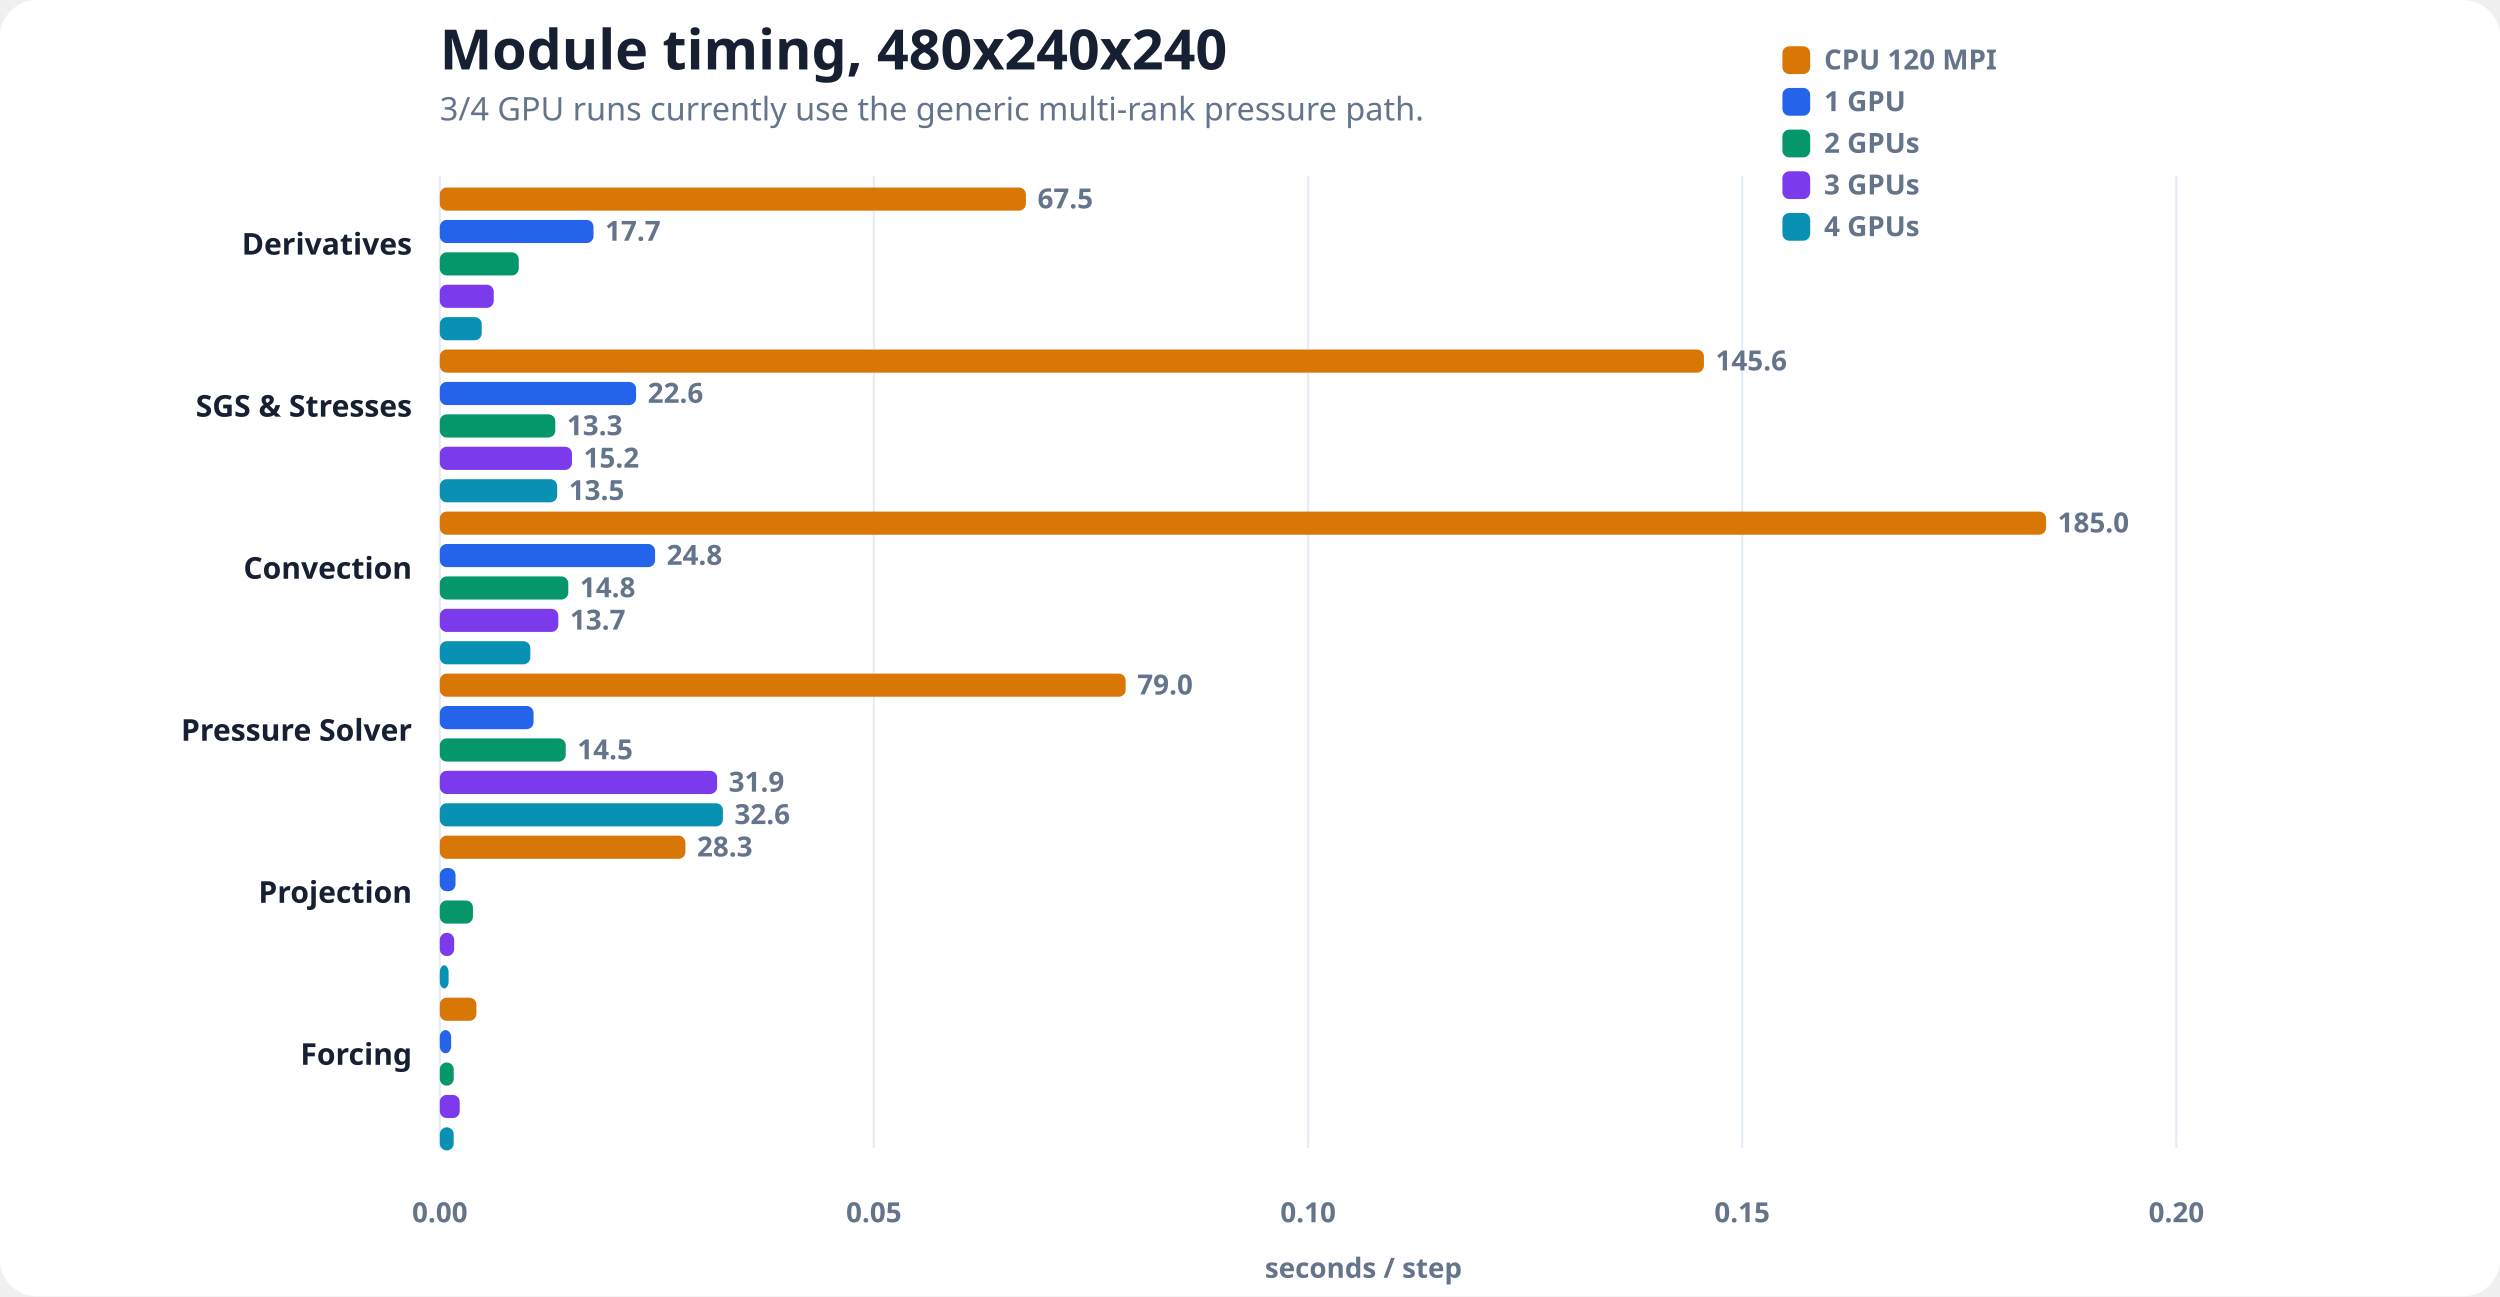
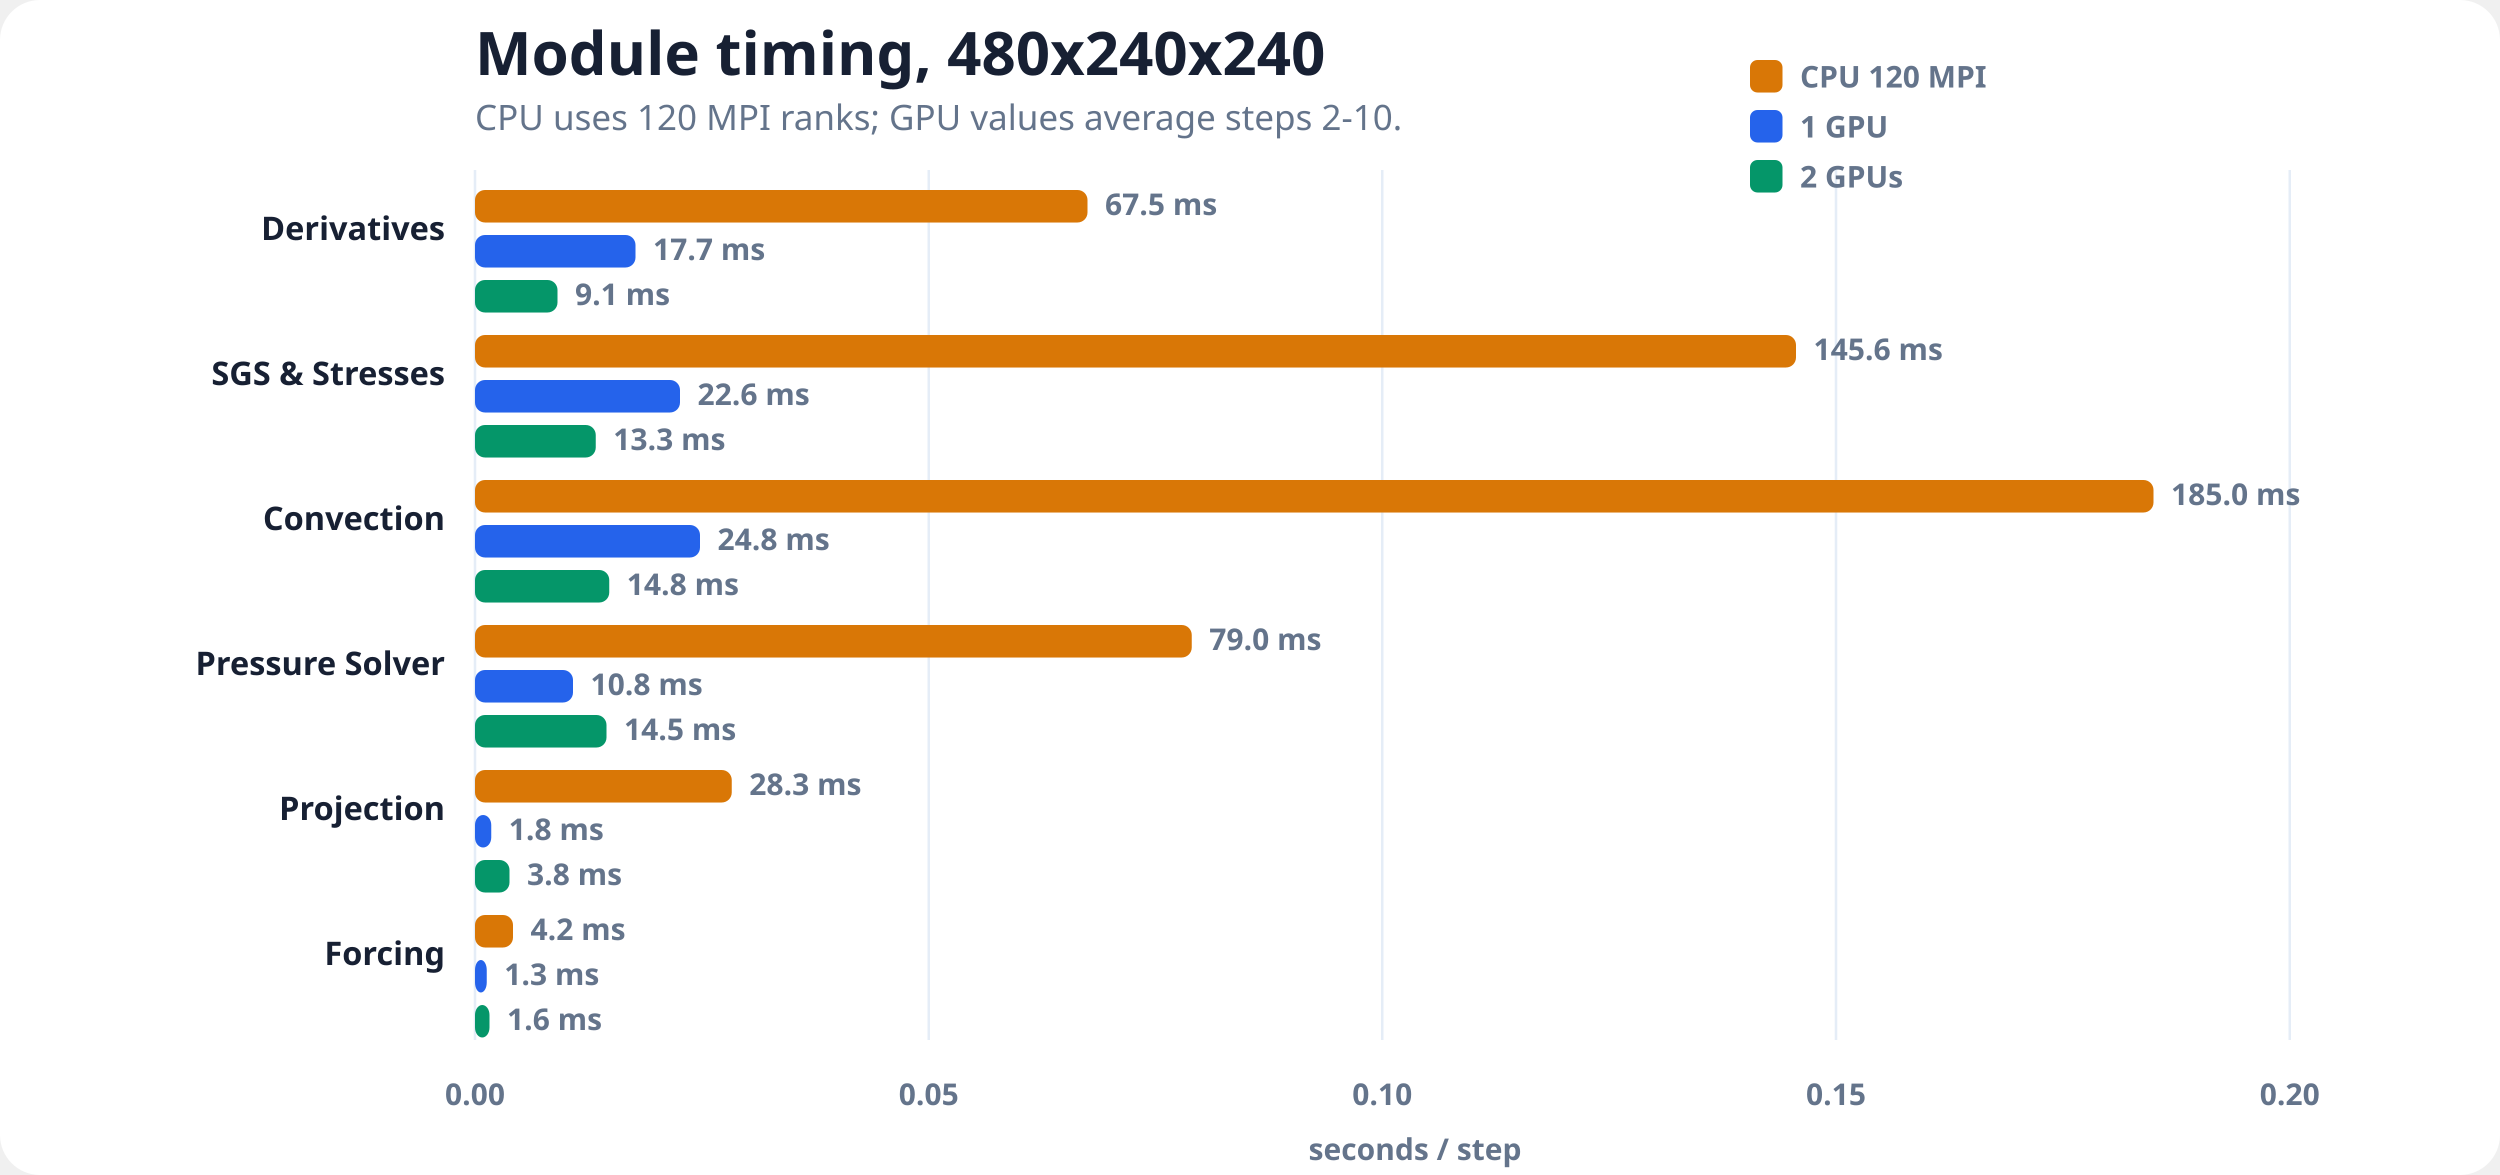
- <svg xmlns="http://www.w3.org/2000/svg" viewBox="0 0 1080 560" role="img" aria-labelledby="title desc">
+ <svg xmlns="http://www.w3.org/2000/svg" viewBox="0 0 1000 470" role="img" aria-labelledby="title desc">
  <style>.title{font:800 24px system-ui,sans-serif;fill:#172033}.sub{font:500 14px system-ui,sans-serif;fill:#64748b}.axis{font:600 12px system-ui,sans-serif;fill:#64748b}.label{font:700 13px system-ui,sans-serif;fill:#172033}</style>
-   <rect fill="#fff" width="1080" height="560" rx="16" />
+   <rect fill="#fff" width="1000" height="470" rx="16" />
  <text x="190" y="30" class="title">Module timing, 480x240x240</text>
-   <text x="190" y="52" class="sub">3/4 GPU runs currently use the generic multi-rank pressure path.</text>
-   <line x1="190.0" y1="76" x2="190.0" y2="496" stroke="#e5edf7" />
-   <text x="190.0" y="528" text-anchor="middle" class="axis">0.00</text>
-   <line x1="377.5" y1="76" x2="377.5" y2="496" stroke="#e5edf7" />
-   <text x="377.5" y="528" text-anchor="middle" class="axis">0.05</text>
-   <line x1="565.1" y1="76" x2="565.1" y2="496" stroke="#e5edf7" />
-   <text x="565.1" y="528" text-anchor="middle" class="axis">0.10</text>
-   <line x1="752.6" y1="76" x2="752.6" y2="496" stroke="#e5edf7" />
-   <text x="752.6" y="528" text-anchor="middle" class="axis">0.15</text>
-   <line x1="940.2" y1="76" x2="940.2" y2="496" stroke="#e5edf7" />
-   <text x="940.2" y="528" text-anchor="middle" class="axis">0.20</text>
-   <text x="178" y="110.0" text-anchor="end" class="label">Derivatives</text>
-   <rect x="190" y="81.0" width="253.2" height="10" rx="3" fill="#d97706" />
-   <text x="448.2" y="90.0" class="axis">67.5</text>
-   <rect x="190" y="95.0" width="66.4" height="10" rx="3" fill="#2563eb" />
-   <text x="261.4" y="104.0" class="axis">17.7</text>
-   <rect x="190" y="109.0" width="34.1" height="10" rx="3" fill="#059669" />
-   <rect x="190" y="123.0" width="23.3" height="10" rx="3" fill="#7c3aed" />
-   <rect x="190" y="137.0" width="18.1" height="10" rx="3" fill="#0891b2" />
-   <text x="178" y="180.0" text-anchor="end" class="label">SGS &amp; Stresses</text>
-   <rect x="190" y="151.0" width="546.1" height="10" rx="3" fill="#d97706" />
-   <text x="741.1" y="160.0" class="axis">145.6</text>
-   <rect x="190" y="165.0" width="84.8" height="10" rx="3" fill="#2563eb" />
-   <text x="279.8" y="174.0" class="axis">22.6</text>
-   <rect x="190" y="179.0" width="49.9" height="10" rx="3" fill="#059669" />
-   <text x="244.9" y="188.0" class="axis">13.3</text>
-   <rect x="190" y="193.0" width="57.1" height="10" rx="3" fill="#7c3aed" />
-   <text x="252.1" y="202.0" class="axis">15.2</text>
-   <rect x="190" y="207.0" width="50.7" height="10" rx="3" fill="#0891b2" />
-   <text x="245.7" y="216.0" class="axis">13.5</text>
-   <text x="178" y="250.0" text-anchor="end" class="label">Convection</text>
-   <rect x="190" y="221.0" width="693.9" height="10" rx="3" fill="#d97706" />
-   <text x="888.9" y="230.0" class="axis">185.0</text>
-   <rect x="190" y="235.0" width="93.0" height="10" rx="3" fill="#2563eb" />
-   <text x="288.0" y="244.0" class="axis">24.8</text>
-   <rect x="190" y="249.0" width="55.5" height="10" rx="3" fill="#059669" />
-   <text x="250.5" y="258.0" class="axis">14.8</text>
-   <rect x="190" y="263.0" width="51.2" height="10" rx="3" fill="#7c3aed" />
-   <text x="246.2" y="272.0" class="axis">13.7</text>
-   <rect x="190" y="277.0" width="39.1" height="10" rx="3" fill="#0891b2" />
-   <text x="178" y="320.0" text-anchor="end" class="label">Pressure Solver</text>
-   <rect x="190" y="291.0" width="296.3" height="10" rx="3" fill="#d97706" />
-   <text x="491.3" y="300.0" class="axis">79.0</text>
-   <rect x="190" y="305.0" width="40.5" height="10" rx="3" fill="#2563eb" />
-   <rect x="190" y="319.0" width="54.4" height="10" rx="3" fill="#059669" />
-   <text x="249.4" y="328.0" class="axis">14.5</text>
-   <rect x="190" y="333.0" width="119.8" height="10" rx="3" fill="#7c3aed" />
-   <text x="314.8" y="342.0" class="axis">31.9</text>
-   <rect x="190" y="347.0" width="122.3" height="10" rx="3" fill="#0891b2" />
-   <text x="317.3" y="356.0" class="axis">32.6</text>
-   <text x="178" y="390.0" text-anchor="end" class="label">Projection</text>
-   <rect x="190" y="361.0" width="106.1" height="10" rx="3" fill="#d97706" />
-   <text x="301.1" y="370.0" class="axis">28.3</text>
-   <rect x="190" y="375.0" width="6.8" height="10" rx="3" fill="#2563eb" />
-   <rect x="190" y="389.0" width="14.3" height="10" rx="3" fill="#059669" />
-   <rect x="190" y="403.0" width="6.2" height="10" rx="3" fill="#7c3aed" />
-   <rect x="190" y="417.0" width="3.8" height="10" rx="3" fill="#0891b2" />
-   <text x="178" y="460.0" text-anchor="end" class="label">Forcing</text>
-   <rect x="190" y="431.0" width="15.8" height="10" rx="3" fill="#d97706" />
-   <rect x="190" y="445.0" width="4.9" height="10" rx="3" fill="#2563eb" />
-   <rect x="190" y="459.0" width="6.0" height="10" rx="3" fill="#059669" />
-   <rect x="190" y="473.0" width="8.6" height="10" rx="3" fill="#7c3aed" />
-   <rect x="190" y="487.0" width="6.0" height="10" rx="3" fill="#0891b2" />
-   <rect x="770" y="20" width="12" height="12" rx="3" fill="#d97706" />
-   <text x="788" y="30" class="axis">CPU 120 MPI</text>
-   <rect x="770" y="38" width="12" height="12" rx="3" fill="#2563eb" />
-   <text x="788" y="48" class="axis">1 GPU</text>
-   <rect x="770" y="56" width="12" height="12" rx="3" fill="#059669" />
-   <text x="788" y="66" class="axis">2 GPUs</text>
-   <rect x="770" y="74" width="12" height="12" rx="3" fill="#7c3aed" />
-   <text x="788" y="84" class="axis">3 GPUs</text>
-   <rect x="770" y="92" width="12" height="12" rx="3" fill="#0891b2" />
-   <text x="788" y="102" class="axis">4 GPUs</text>
-   <text x="589.0" y="552" text-anchor="middle" class="axis">seconds / step</text>
+   <text x="190" y="52" class="sub">CPU uses 120 MPI ranks; GPU values average steps 2-10.</text>
+   <line x1="190.0" y1="68" x2="190.0" y2="416" stroke="#e5edf7" />
+   <text x="190.0" y="442" text-anchor="middle" class="axis">0.00</text>
+   <line x1="371.5" y1="68" x2="371.5" y2="416" stroke="#e5edf7" />
+   <text x="371.5" y="442" text-anchor="middle" class="axis">0.05</text>
+   <line x1="552.9" y1="68" x2="552.9" y2="416" stroke="#e5edf7" />
+   <text x="552.9" y="442" text-anchor="middle" class="axis">0.10</text>
+   <line x1="734.4" y1="68" x2="734.4" y2="416" stroke="#e5edf7" />
+   <text x="734.4" y="442" text-anchor="middle" class="axis">0.15</text>
+   <line x1="915.9" y1="68" x2="915.9" y2="416" stroke="#e5edf7" />
+   <text x="915.9" y="442" text-anchor="middle" class="axis">0.20</text>
+   <text x="178" y="96.0" text-anchor="end" class="label">Derivatives</text>
+   <rect x="190" y="76.0" width="245.0" height="13" rx="4" fill="#d97706" />
+   <text x="442.0" y="86.0" class="axis">67.5 ms</text>
+   <rect x="190" y="94.0" width="64.2" height="13" rx="4" fill="#2563eb" />
+   <text x="261.2" y="104.0" class="axis">17.7 ms</text>
+   <rect x="190" y="112.0" width="33.0" height="13" rx="4" fill="#059669" />
+   <text x="230.0" y="122.0" class="axis">9.1 ms</text>
+   <text x="178" y="154.0" text-anchor="end" class="label">SGS &amp; Stresses</text>
+   <rect x="190" y="134.0" width="528.4" height="13" rx="4" fill="#d97706" />
+   <text x="725.4" y="144.0" class="axis">145.6 ms</text>
+   <rect x="190" y="152.0" width="82.0" height="13" rx="4" fill="#2563eb" />
+   <text x="279.0" y="162.0" class="axis">22.6 ms</text>
+   <rect x="190" y="170.0" width="48.3" height="13" rx="4" fill="#059669" />
+   <text x="245.3" y="180.0" class="axis">13.3 ms</text>
+   <text x="178" y="212.0" text-anchor="end" class="label">Convection</text>
+   <rect x="190" y="192.0" width="671.4" height="13" rx="4" fill="#d97706" />
+   <text x="868.4" y="202.0" class="axis">185.0 ms</text>
+   <rect x="190" y="210.0" width="90.0" height="13" rx="4" fill="#2563eb" />
+   <text x="287.0" y="220.0" class="axis">24.8 ms</text>
+   <rect x="190" y="228.0" width="53.7" height="13" rx="4" fill="#059669" />
+   <text x="250.7" y="238.0" class="axis">14.8 ms</text>
+   <text x="178" y="270.0" text-anchor="end" class="label">Pressure Solver</text>
+   <rect x="190" y="250.0" width="286.7" height="13" rx="4" fill="#d97706" />
+   <text x="483.7" y="260.0" class="axis">79.0 ms</text>
+   <rect x="190" y="268.0" width="39.2" height="13" rx="4" fill="#2563eb" />
+   <text x="236.2" y="278.0" class="axis">10.8 ms</text>
+   <rect x="190" y="286.0" width="52.6" height="13" rx="4" fill="#059669" />
+   <text x="249.6" y="296.0" class="axis">14.5 ms</text>
+   <text x="178" y="328.0" text-anchor="end" class="label">Projection</text>
+   <rect x="190" y="308.0" width="102.7" height="13" rx="4" fill="#d97706" />
+   <text x="299.7" y="318.0" class="axis">28.3 ms</text>
+   <rect x="190" y="326.0" width="6.5" height="13" rx="4" fill="#2563eb" />
+   <text x="203.5" y="336.0" class="axis">1.8 ms</text>
+   <rect x="190" y="344.0" width="13.8" height="13" rx="4" fill="#059669" />
+   <text x="210.8" y="354.0" class="axis">3.8 ms</text>
+   <text x="178" y="386.0" text-anchor="end" class="label">Forcing</text>
+   <rect x="190" y="366.0" width="15.2" height="13" rx="4" fill="#d97706" />
+   <text x="212.2" y="376.0" class="axis">4.2 ms</text>
+   <rect x="190" y="384.0" width="4.7" height="13" rx="4" fill="#2563eb" />
+   <text x="201.7" y="394.0" class="axis">1.3 ms</text>
+   <rect x="190" y="402.0" width="5.8" height="13" rx="4" fill="#059669" />
+   <text x="202.8" y="412.0" class="axis">1.6 ms</text>
+   <text x="566.0" y="464" text-anchor="middle" class="axis">seconds / step</text>
+   <rect x="700" y="24" width="13" height="13" rx="3" fill="#d97706" />
+   <text x="720" y="35" class="axis">CPU 120 MPI</text>
+   <rect x="700" y="44" width="13" height="13" rx="3" fill="#2563eb" />
+   <text x="720" y="55" class="axis">1 GPU</text>
+   <rect x="700" y="64" width="13" height="13" rx="3" fill="#059669" />
+   <text x="720" y="75" class="axis">2 GPUs</text>
</svg>
